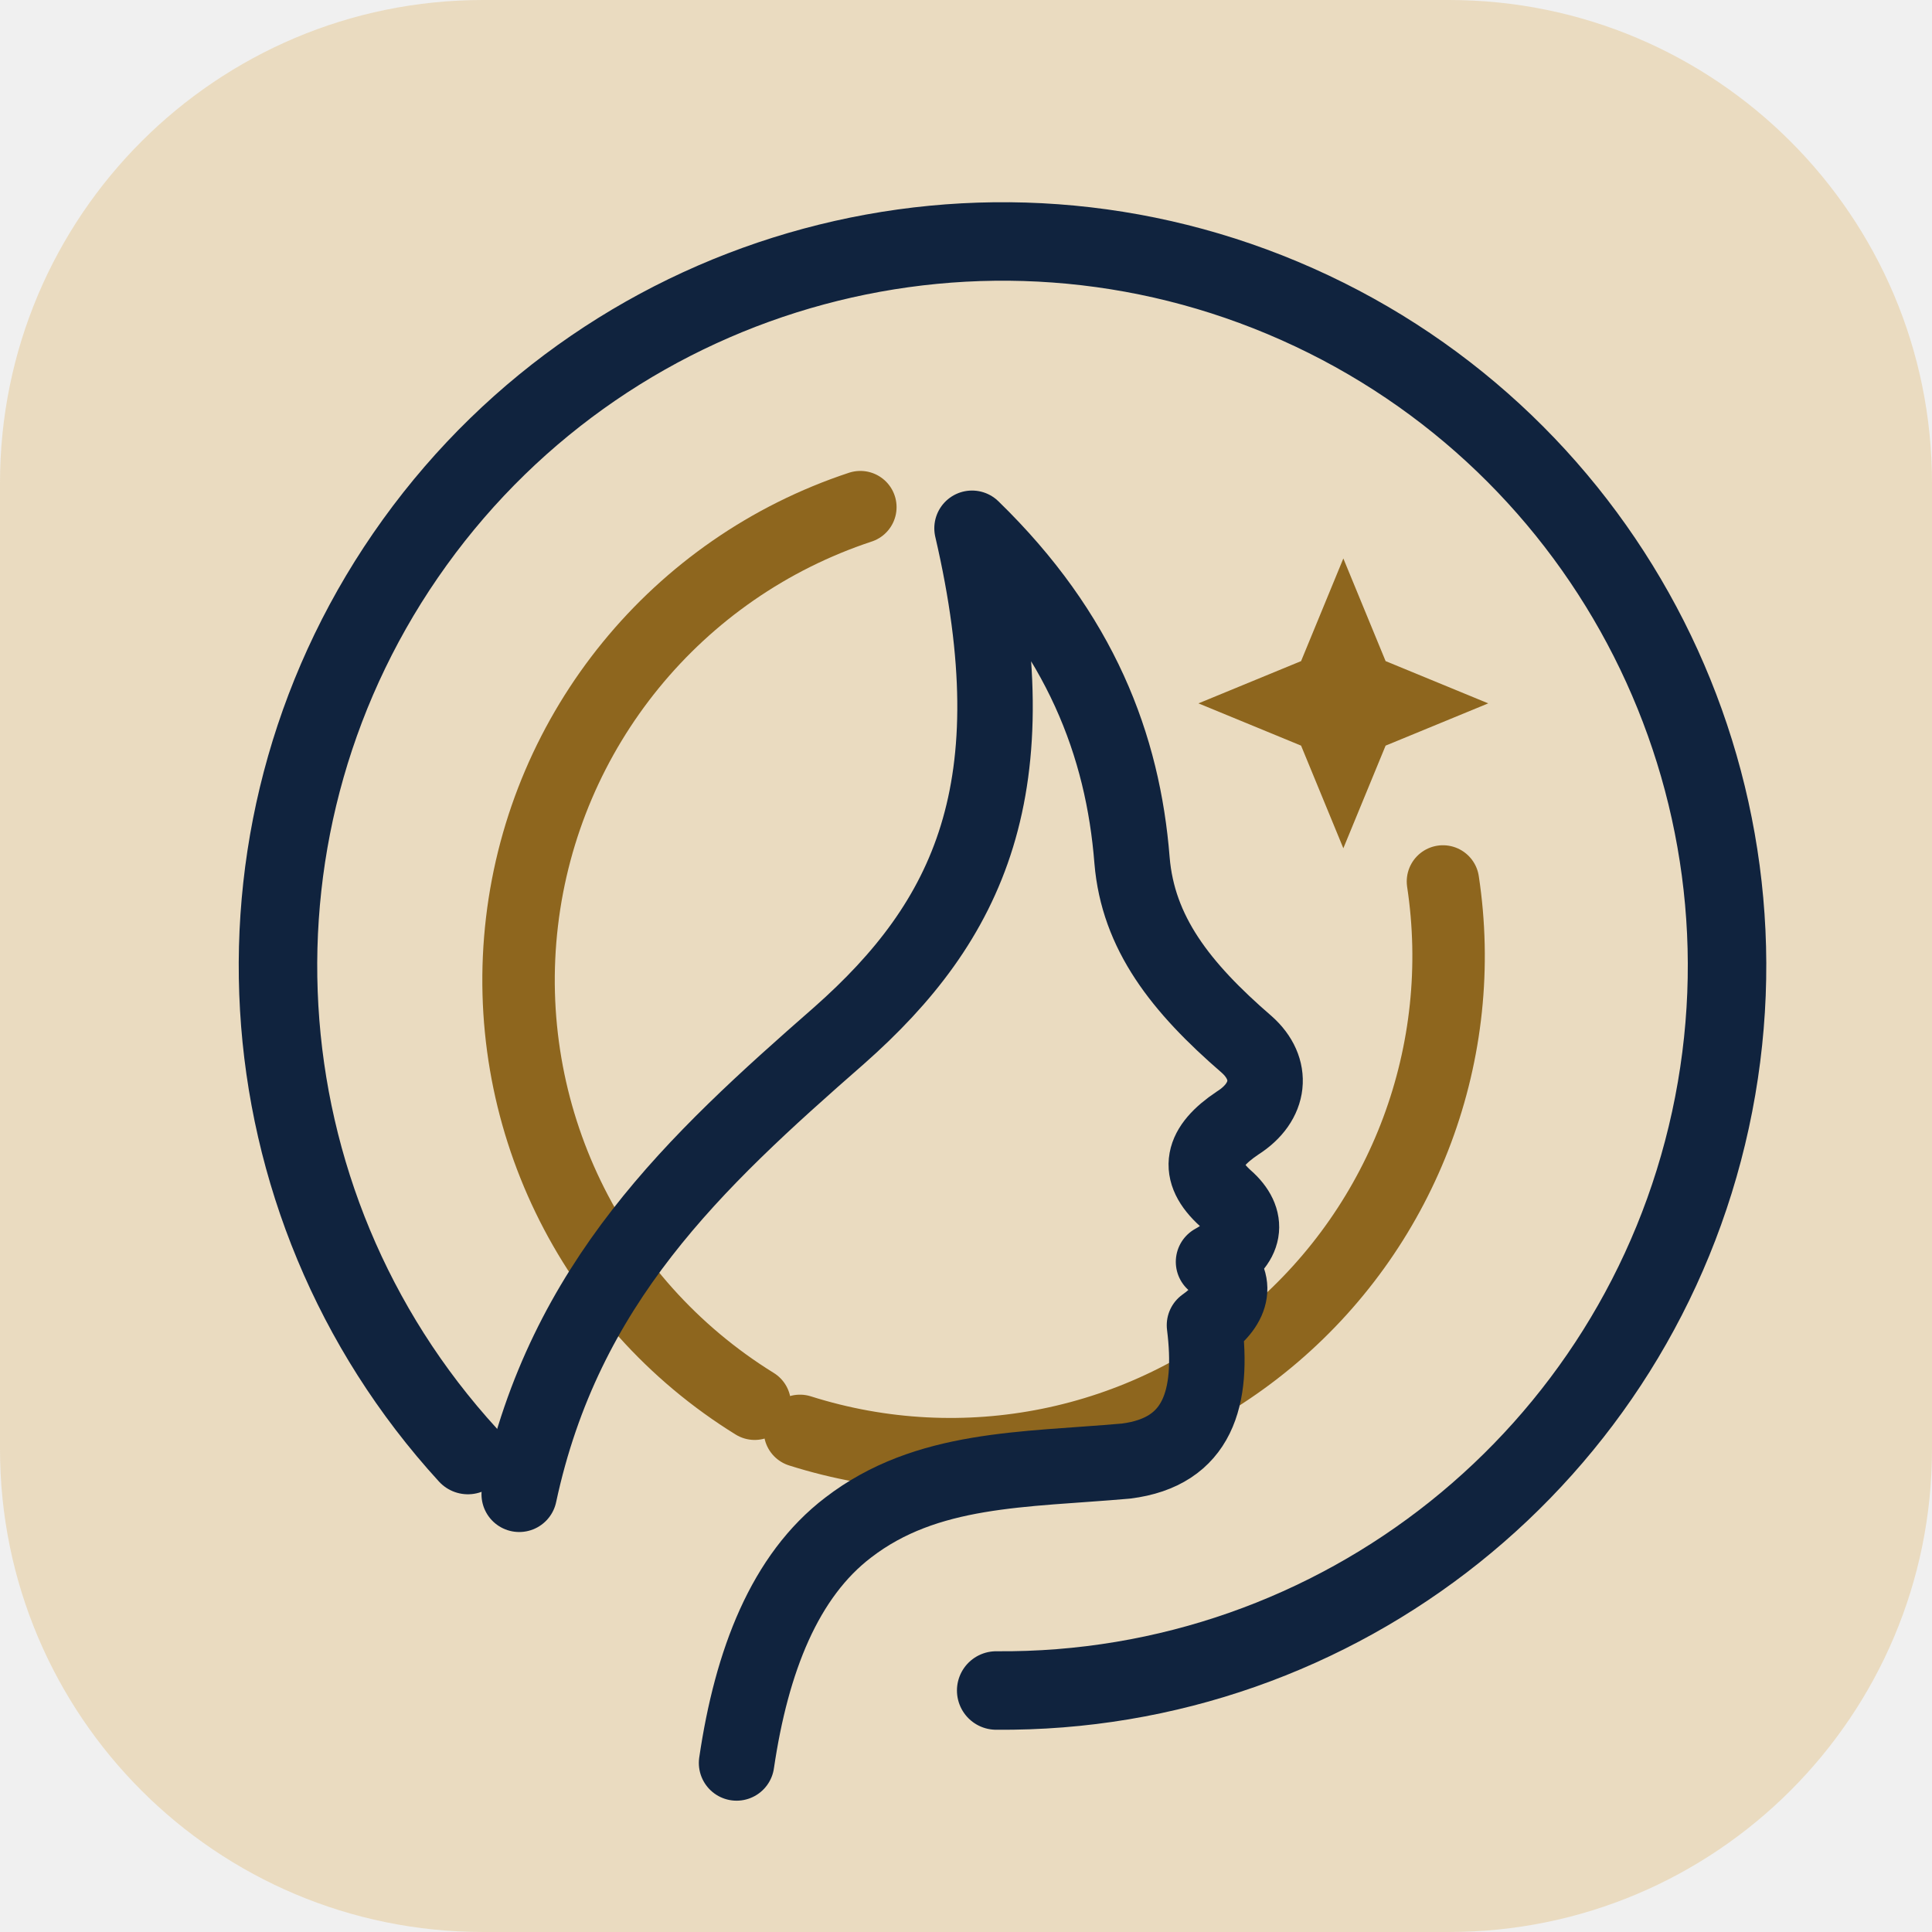
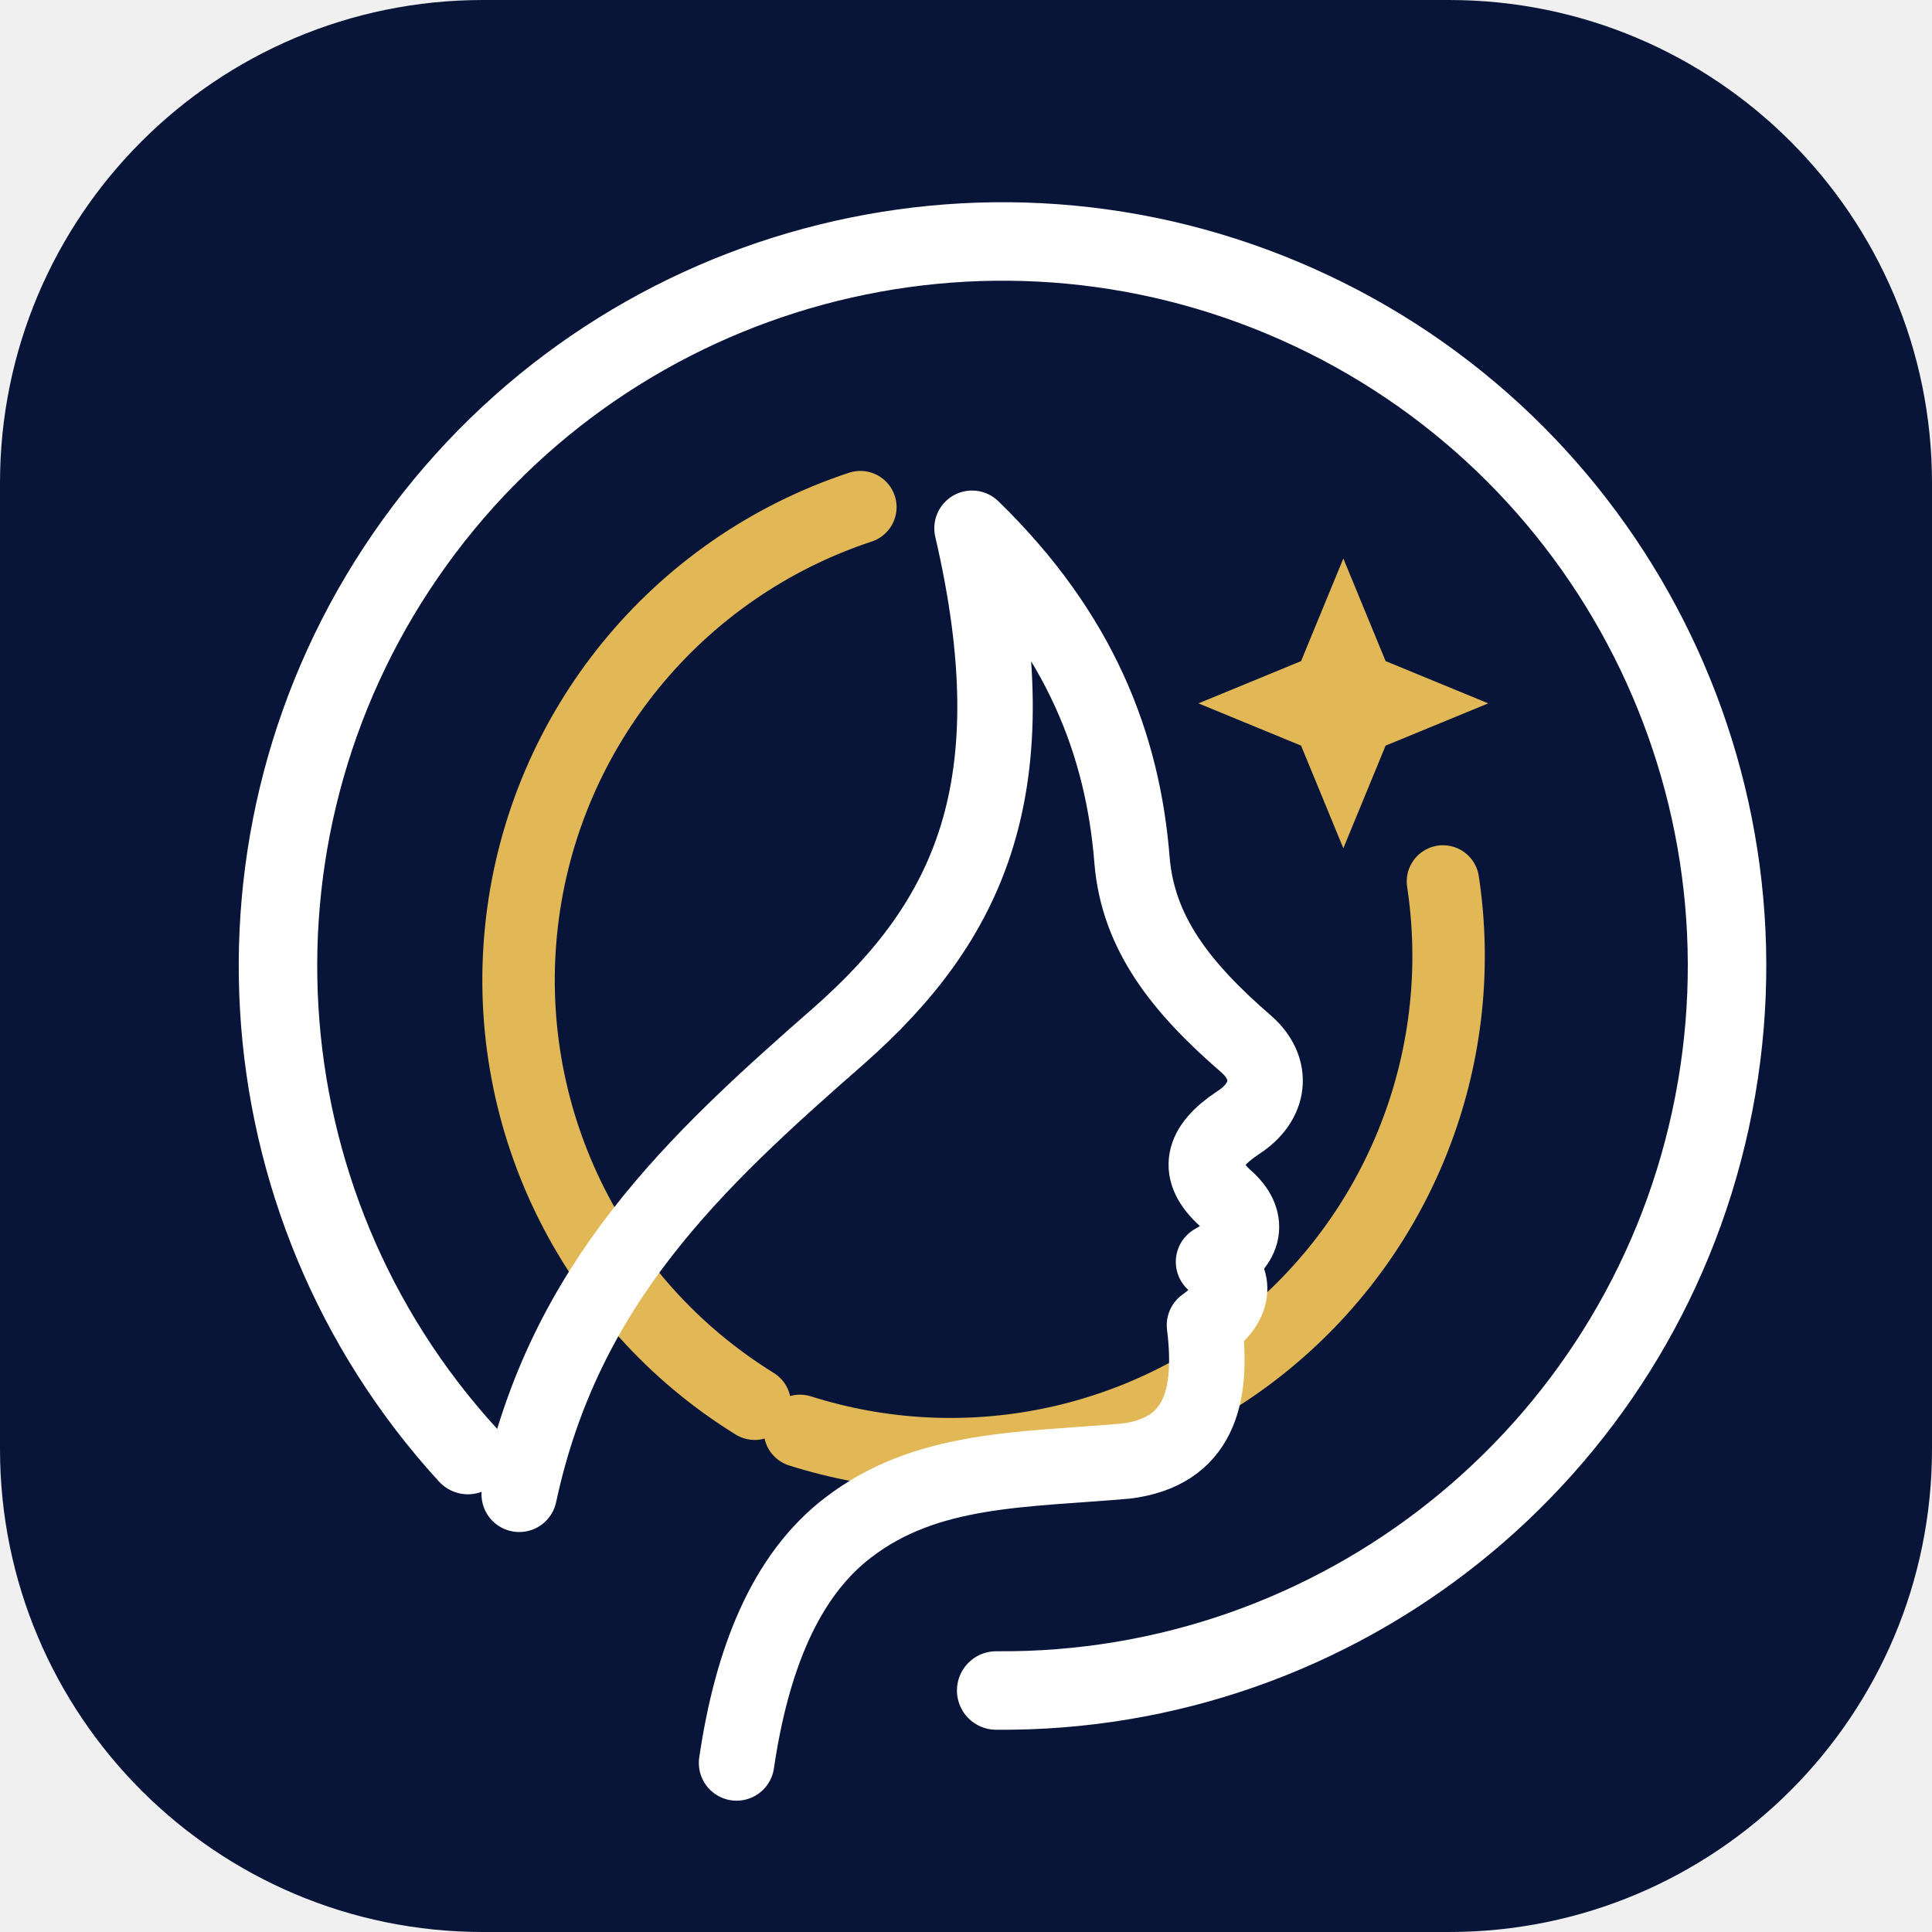
<svg xmlns="http://www.w3.org/2000/svg" viewBox="0 0 64 64" fill="none">
-   <rect width="64" height="64" rx="16" fill="#EADBC0" />
-   <path d="M15.5 48.2A24 24 0 1 1 33 56" stroke="#10233E" stroke-width="2.6" stroke-linecap="round" />
-   <path d="M28.5 16.8A16.5 16.5 0 0 0 25 46.5M47.8 29.2A16.5 16.5 0 0 1 26.5 47.4" stroke="#8E661E" stroke-width="2.4" stroke-linecap="round" />
-   <path d="M17.2 49.5c1.5-7 5.8-11 10.6-15.2 4.3-3.8 6.4-8.2 4.4-16.8 3.6 3.5 5 7.2 5.3 11 .2 2.4 1.6 4.2 3.8 6.1.9.8.8 1.9-.3 2.6-1.2.8-1.4 1.6-.4 2.5.8.7.7 1.5-.4 2.1.8.6.7 1.4-.3 2.1.3 2.4-.2 4.2-2.6 4.5-3.4.3-6.6.2-9.2 2.2-2.1 1.6-3.2 4.4-3.7 7.8" stroke="#10233E" stroke-width="2.5" stroke-linecap="round" stroke-linejoin="round" />
-   <path d="m44.5 18.5 1.4 3.4 3.4 1.4-3.4 1.4-1.4 3.4-1.4-3.4-3.4-1.4 3.4-1.4 1.4-3.4Z" fill="#8E661E" />
+   <rect width="64" height="64" rx="16" fill="#081538" />
+   <path d="M15.5 48.2A24 24 0 1 1 33 56" stroke="#FFFFFF" stroke-width="2.6" stroke-linecap="round" />
+   <path d="M28.5 16.8A16.5 16.5 0 0 0 25 46.5M47.8 29.2A16.5 16.5 0 0 1 26.5 47.4" stroke="#E2B857" stroke-width="2.4" stroke-linecap="round" />
+   <path d="M17.2 49.5c1.5-7 5.8-11 10.6-15.2 4.3-3.8 6.4-8.2 4.4-16.8 3.6 3.5 5 7.2 5.3 11 .2 2.4 1.6 4.2 3.8 6.1.9.8.8 1.9-.3 2.6-1.2.8-1.4 1.6-.4 2.5.8.7.7 1.5-.4 2.1.8.6.7 1.4-.3 2.1.3 2.4-.2 4.2-2.6 4.5-3.4.3-6.6.2-9.2 2.2-2.1 1.6-3.2 4.4-3.7 7.8" stroke="#FFFFFF" stroke-width="2.5" stroke-linecap="round" stroke-linejoin="round" />
+   <path d="m44.5 18.5 1.4 3.4 3.4 1.4-3.4 1.4-1.4 3.4-1.4-3.4-3.4-1.4 3.4-1.4 1.4-3.4Z" fill="#E2B857" />
</svg>
